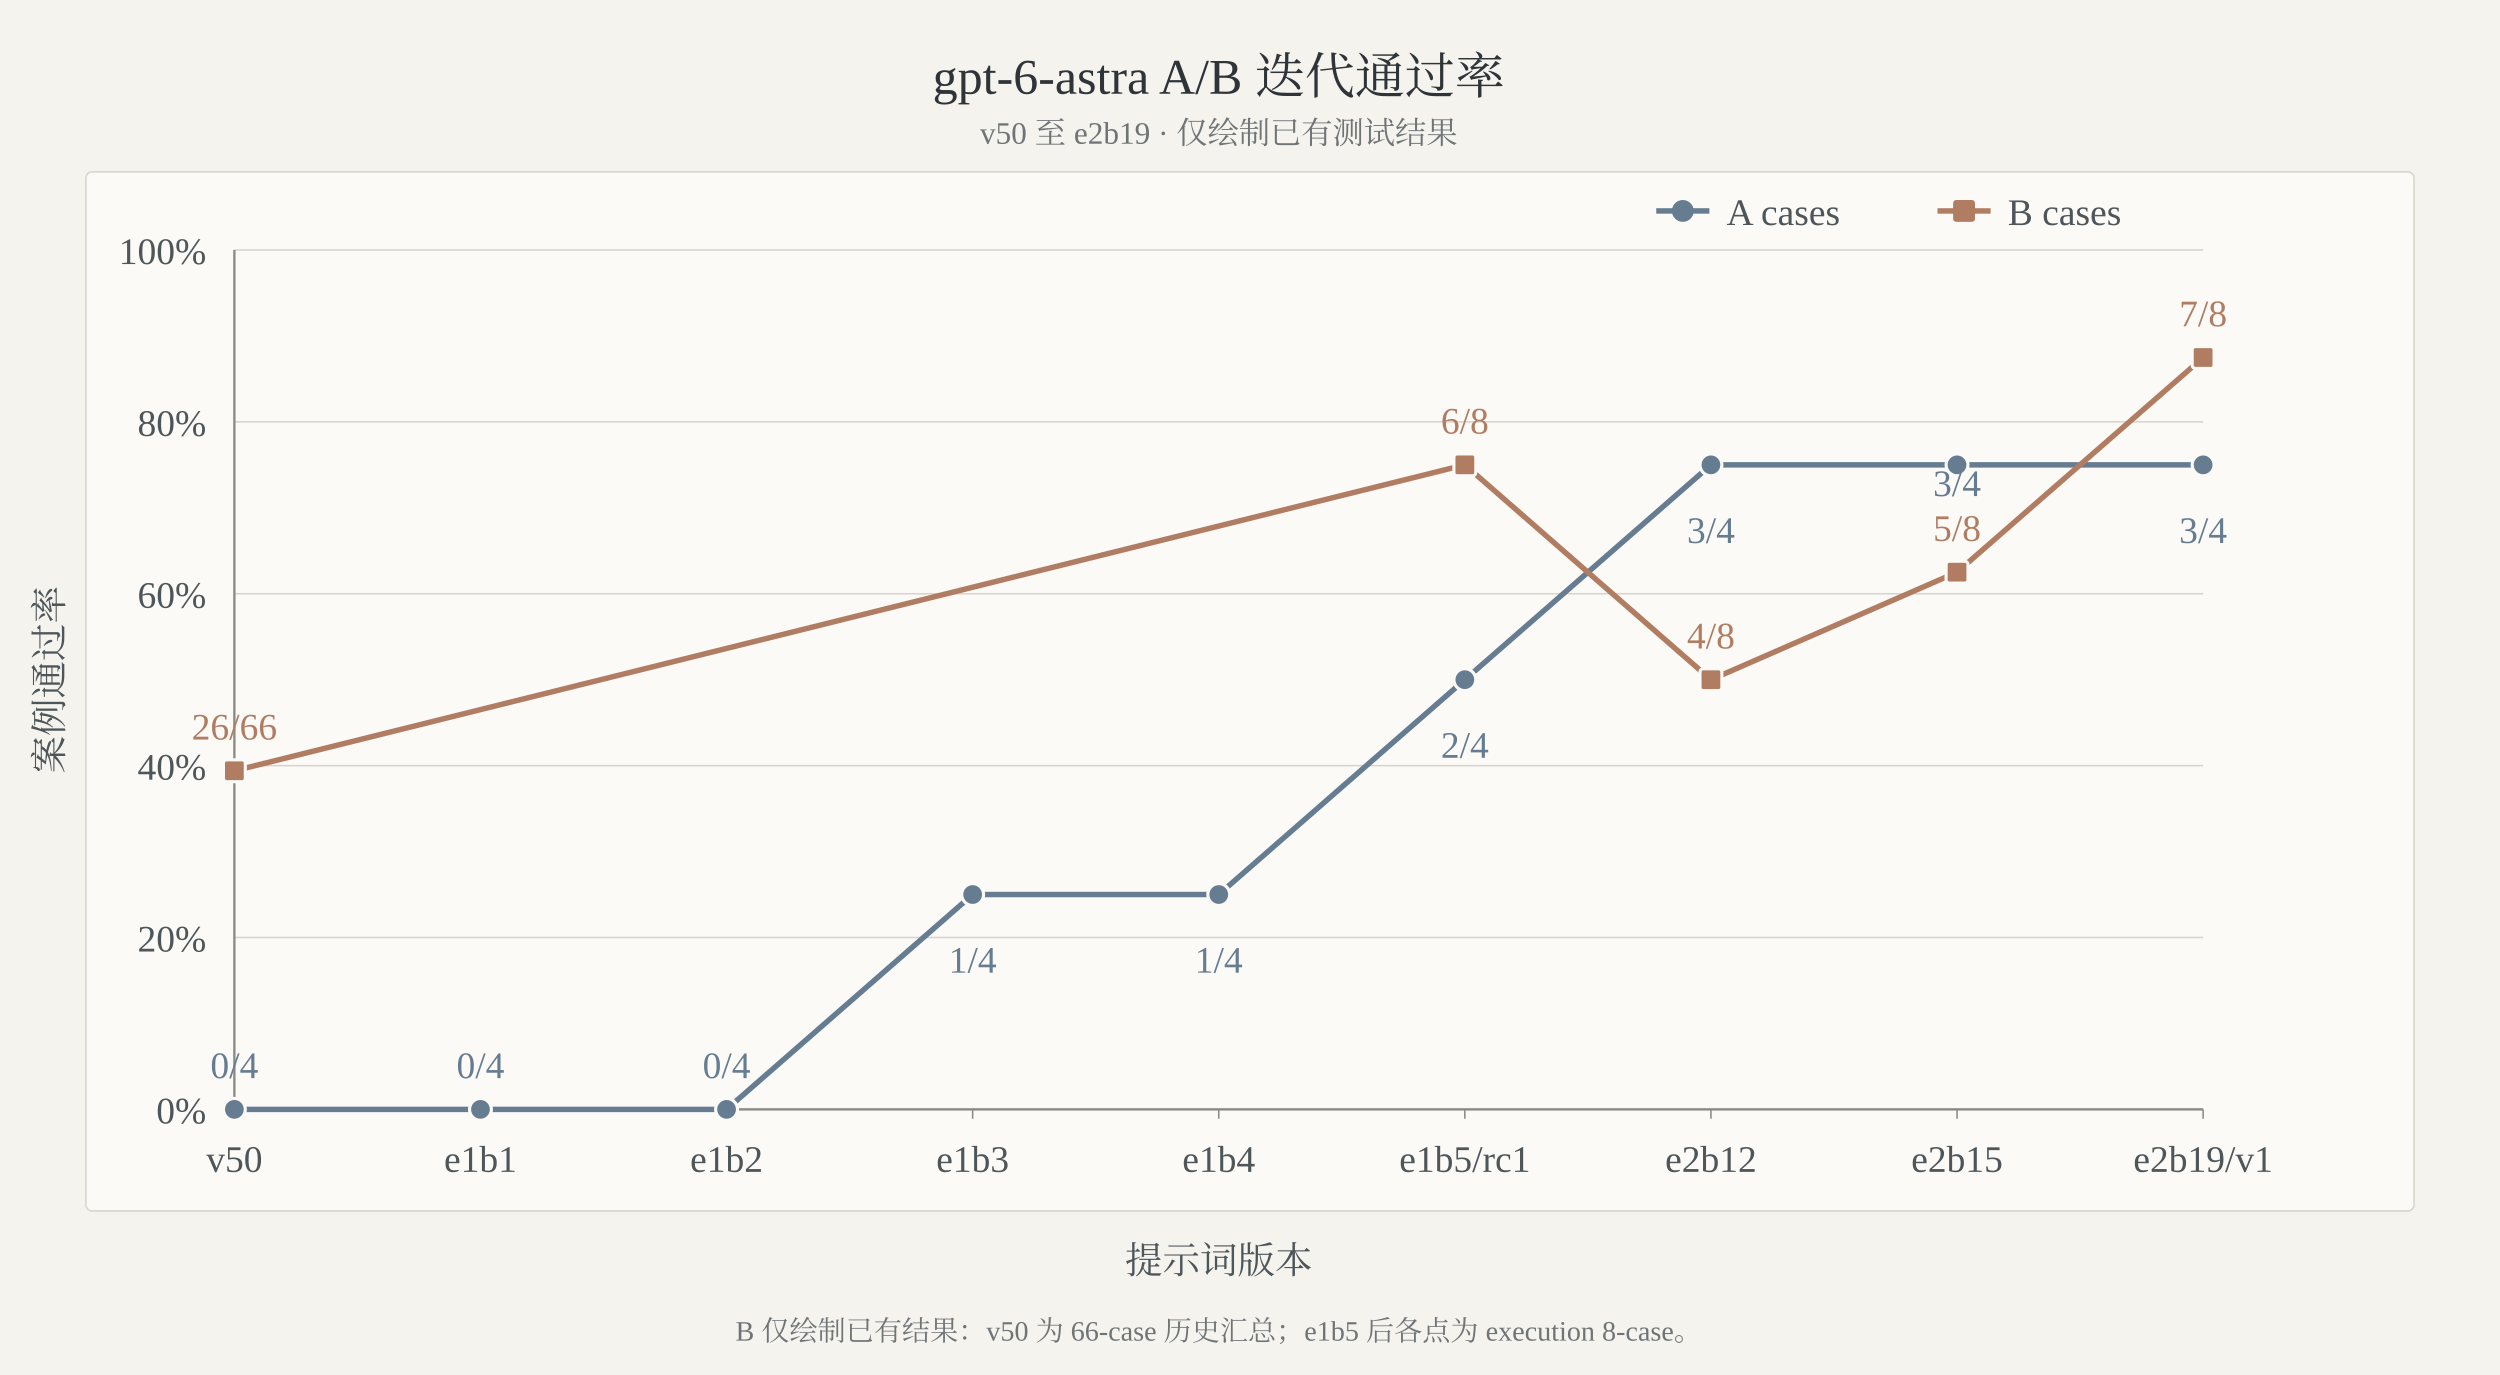
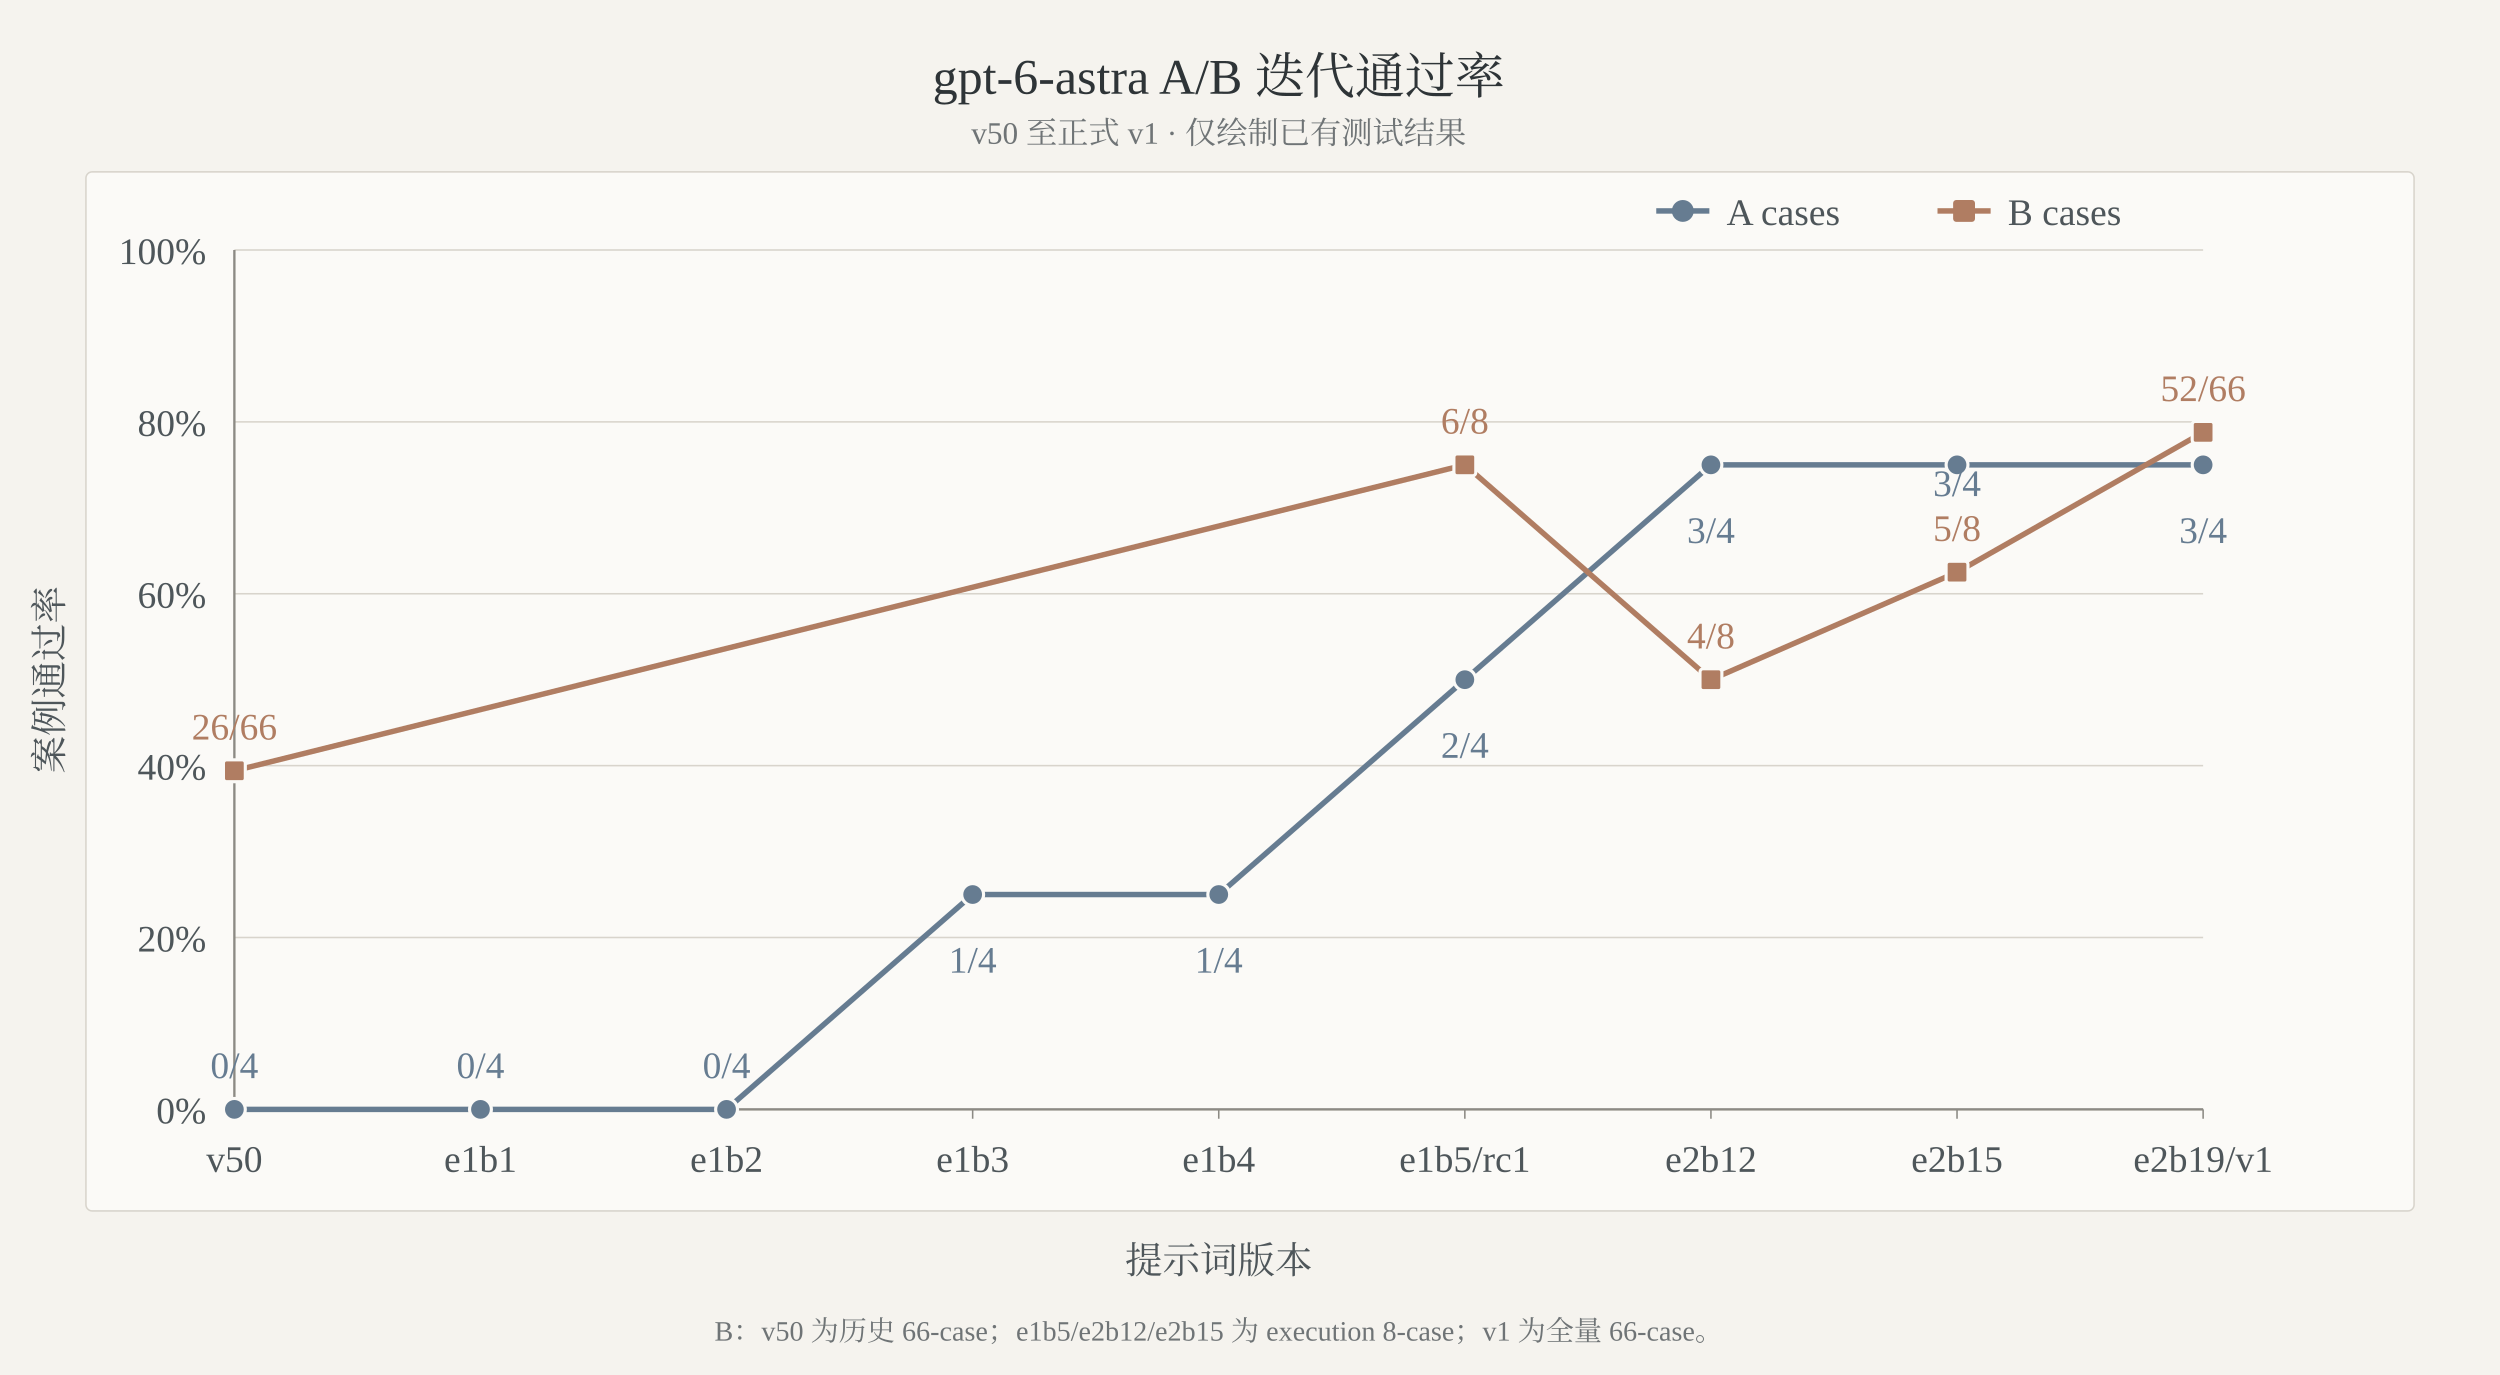
<svg xmlns="http://www.w3.org/2000/svg" width="1600" height="880" viewBox="0 0 1600 880" role="img" aria-labelledby="title desc">
  <rect width="1600" height="880" fill="#F5F3EE" />
  <rect x="55" y="110" width="1490" height="665" rx="4" fill="#FBFAF7" stroke="#D8D4CC" />
  <g font-family="Charter,Georgia,Times New Roman,STSong,Songti SC,Noto Serif CJK SC,serif">
    <text x="780" y="60" text-anchor="middle" font-size="32" font-weight="500" fill="#2E3437">gpt-6-astra A/B 迭代通过率</text>
-     <text x="780" y="92" text-anchor="middle" font-size="20" fill="#6F7476">v50 至 e2b19 · 仅绘制已有测试结果</text>
+     <text x="780" y="92" text-anchor="middle" font-size="20" fill="#6F7476">v50 至正式 v1 · 仅绘制已有测试结果</text>
    <line x1="150" y1="710.0" x2="1410" y2="710.0" stroke="#D8D4CC" stroke-width="1" />
    <text x="132" y="719.0" text-anchor="end" font-size="24" fill="#4E565A">0%</text>
    <line x1="150" y1="600.0" x2="1410" y2="600.0" stroke="#D8D4CC" stroke-width="1" />
    <text x="132" y="609.0" text-anchor="end" font-size="24" fill="#4E565A">20%</text>
    <line x1="150" y1="490.0" x2="1410" y2="490.0" stroke="#D8D4CC" stroke-width="1" />
    <text x="132" y="499.0" text-anchor="end" font-size="24" fill="#4E565A">40%</text>
    <line x1="150" y1="380.0" x2="1410" y2="380.0" stroke="#D8D4CC" stroke-width="1" />
    <text x="132" y="389.0" text-anchor="end" font-size="24" fill="#4E565A">60%</text>
    <line x1="150" y1="270.0" x2="1410" y2="270.0" stroke="#D8D4CC" stroke-width="1" />
    <text x="132" y="279.0" text-anchor="end" font-size="24" fill="#4E565A">80%</text>
    <line x1="150" y1="160.0" x2="1410" y2="160.0" stroke="#D8D4CC" stroke-width="1" />
    <text x="132" y="169.0" text-anchor="end" font-size="24" fill="#4E565A">100%</text>
    <line x1="150" y1="160" x2="150" y2="710" stroke="#8C8A84" stroke-width="1.5" />
    <line x1="150" y1="710" x2="1410" y2="710" stroke="#8C8A84" stroke-width="1.5" />
    <line x1="150.0" y1="710" x2="150.0" y2="716" stroke="#8C8A84" />
    <text x="150.0" y="750" text-anchor="middle" font-size="24" fill="#4E565A">v50</text>
    <line x1="307.5" y1="710" x2="307.5" y2="716" stroke="#8C8A84" />
    <text x="307.5" y="750" text-anchor="middle" font-size="24" fill="#4E565A">e1b1</text>
    <line x1="465.0" y1="710" x2="465.0" y2="716" stroke="#8C8A84" />
    <text x="465.0" y="750" text-anchor="middle" font-size="24" fill="#4E565A">e1b2</text>
    <line x1="622.5" y1="710" x2="622.5" y2="716" stroke="#8C8A84" />
    <text x="622.5" y="750" text-anchor="middle" font-size="24" fill="#4E565A">e1b3</text>
    <line x1="780.0" y1="710" x2="780.0" y2="716" stroke="#8C8A84" />
    <text x="780.0" y="750" text-anchor="middle" font-size="24" fill="#4E565A">e1b4</text>
    <line x1="937.5" y1="710" x2="937.5" y2="716" stroke="#8C8A84" />
    <text x="937.5" y="750" text-anchor="middle" font-size="24" fill="#4E565A">e1b5/rc1</text>
    <line x1="1095.0" y1="710" x2="1095.0" y2="716" stroke="#8C8A84" />
    <text x="1095.0" y="750" text-anchor="middle" font-size="24" fill="#4E565A">e2b12</text>
    <line x1="1252.5" y1="710" x2="1252.5" y2="716" stroke="#8C8A84" />
    <text x="1252.5" y="750" text-anchor="middle" font-size="24" fill="#4E565A">e2b15</text>
    <line x1="1410.0" y1="710" x2="1410.0" y2="716" stroke="#8C8A84" />
    <text x="1410.0" y="750" text-anchor="middle" font-size="24" fill="#4E565A">e2b19/v1</text>
    <text x="780.0" y="815" text-anchor="middle" font-size="24" fill="#4E565A">提示词版本</text>
    <text x="40" y="435" transform="rotate(-90 40 435)" text-anchor="middle" font-size="24" fill="#4E565A">案例通过率</text>
    <polyline points="150.0,710.0 307.5,710.0 465.0,710.0 622.5,572.5 780.0,572.5 937.5,435.0 1095.0,297.5 1252.5,297.5 1410.0,297.5" fill="none" stroke="#667C91" stroke-width="3.5" stroke-linecap="round" stroke-linejoin="round" />
    <circle cx="150.0" cy="710.0" r="7" fill="#667C91" stroke="#FBFAF7" stroke-width="2" />
    <text x="150.0" y="690.0" text-anchor="middle" font-size="24" font-weight="500" fill="#667C91">0/4</text>
    <circle cx="307.5" cy="710.0" r="7" fill="#667C91" stroke="#FBFAF7" stroke-width="2" />
    <text x="307.5" y="690.0" text-anchor="middle" font-size="24" font-weight="500" fill="#667C91">0/4</text>
    <circle cx="465.0" cy="710.0" r="7" fill="#667C91" stroke="#FBFAF7" stroke-width="2" />
    <text x="465.0" y="690.0" text-anchor="middle" font-size="24" font-weight="500" fill="#667C91">0/4</text>
    <circle cx="622.5" cy="572.5" r="7" fill="#667C91" stroke="#FBFAF7" stroke-width="2" />
    <text x="622.5" y="622.5" text-anchor="middle" font-size="24" font-weight="500" fill="#667C91">1/4</text>
    <circle cx="780.0" cy="572.5" r="7" fill="#667C91" stroke="#FBFAF7" stroke-width="2" />
    <text x="780.0" y="622.5" text-anchor="middle" font-size="24" font-weight="500" fill="#667C91">1/4</text>
    <circle cx="937.5" cy="435.0" r="7" fill="#667C91" stroke="#FBFAF7" stroke-width="2" />
    <text x="937.5" y="485.0" text-anchor="middle" font-size="24" font-weight="500" fill="#667C91">2/4</text>
    <circle cx="1095.0" cy="297.5" r="7" fill="#667C91" stroke="#FBFAF7" stroke-width="2" />
    <text x="1095.0" y="347.5" text-anchor="middle" font-size="24" font-weight="500" fill="#667C91">3/4</text>
    <circle cx="1252.5" cy="297.5" r="7" fill="#667C91" stroke="#FBFAF7" stroke-width="2" />
    <text x="1252.5" y="317.5" text-anchor="middle" font-size="24" font-weight="500" fill="#667C91">3/4</text>
    <circle cx="1410.0" cy="297.5" r="7" fill="#667C91" stroke="#FBFAF7" stroke-width="2" />
    <text x="1410.0" y="347.5" text-anchor="middle" font-size="24" font-weight="500" fill="#667C91">3/4</text>
-     <polyline points="150.0,493.3 937.5,297.5 1095.0,435.0 1252.5,366.2 1410.0,228.8" fill="none" stroke="#B07D62" stroke-width="3.5" stroke-linecap="round" stroke-linejoin="round" />
+     <polyline points="150.0,493.3 937.5,297.5 1095.0,435.0 1252.5,366.2 1410.0,276.7" fill="none" stroke="#B07D62" stroke-width="3.5" stroke-linecap="round" stroke-linejoin="round" />
    <rect x="143.0" y="486.3" width="14" height="14" rx="2" fill="#B07D62" stroke="#FBFAF7" stroke-width="2" />
    <text x="150.0" y="473.3" text-anchor="middle" font-size="24" font-weight="500" fill="#B07D62">26/66</text>
    <rect x="930.5" y="290.5" width="14" height="14" rx="2" fill="#B07D62" stroke="#FBFAF7" stroke-width="2" />
    <text x="937.5" y="277.5" text-anchor="middle" font-size="24" font-weight="500" fill="#B07D62">6/8</text>
    <rect x="1088.0" y="428.0" width="14" height="14" rx="2" fill="#B07D62" stroke="#FBFAF7" stroke-width="2" />
    <text x="1095.0" y="415.0" text-anchor="middle" font-size="24" font-weight="500" fill="#B07D62">4/8</text>
    <rect x="1245.5" y="359.2" width="14" height="14" rx="2" fill="#B07D62" stroke="#FBFAF7" stroke-width="2" />
    <text x="1252.5" y="346.2" text-anchor="middle" font-size="24" font-weight="500" fill="#B07D62">5/8</text>
-     <rect x="1403.0" y="221.8" width="14" height="14" rx="2" fill="#B07D62" stroke="#FBFAF7" stroke-width="2" />
-     <text x="1410.0" y="208.8" text-anchor="middle" font-size="24" font-weight="500" fill="#B07D62">7/8</text>
+     <rect x="1403.0" y="269.7" width="14" height="14" rx="2" fill="#B07D62" stroke="#FBFAF7" stroke-width="2" />
+     <text x="1410.0" y="256.7" text-anchor="middle" font-size="24" font-weight="500" fill="#B07D62">52/66</text>
    <line x1="1060" y1="135" x2="1094" y2="135" stroke="#667C91" stroke-width="3.5" />
    <circle cx="1077" cy="135" r="7" fill="#667C91" />
    <text x="1105" y="144" font-size="24" fill="#4E565A">A cases</text>
    <line x1="1240" y1="135" x2="1274" y2="135" stroke="#B07D62" stroke-width="3.5" />
    <rect x="1250" y="128" width="14" height="14" rx="2" fill="#B07D62" />
    <text x="1285" y="144" font-size="24" fill="#4E565A">B cases</text>
-     <text x="780" y="858" text-anchor="middle" font-size="18" fill="#6F7476">B 仅绘制已有结果：v50 为 66-case 历史汇总；e1b5 后各点为 execution 8-case。</text>
+     <text x="780" y="858" text-anchor="middle" font-size="18" fill="#6F7476">B：v50 为历史 66-case；e1b5/e2b12/e2b15 为 execution 8-case；v1 为全量 66-case。</text>
  </g>
</svg>
